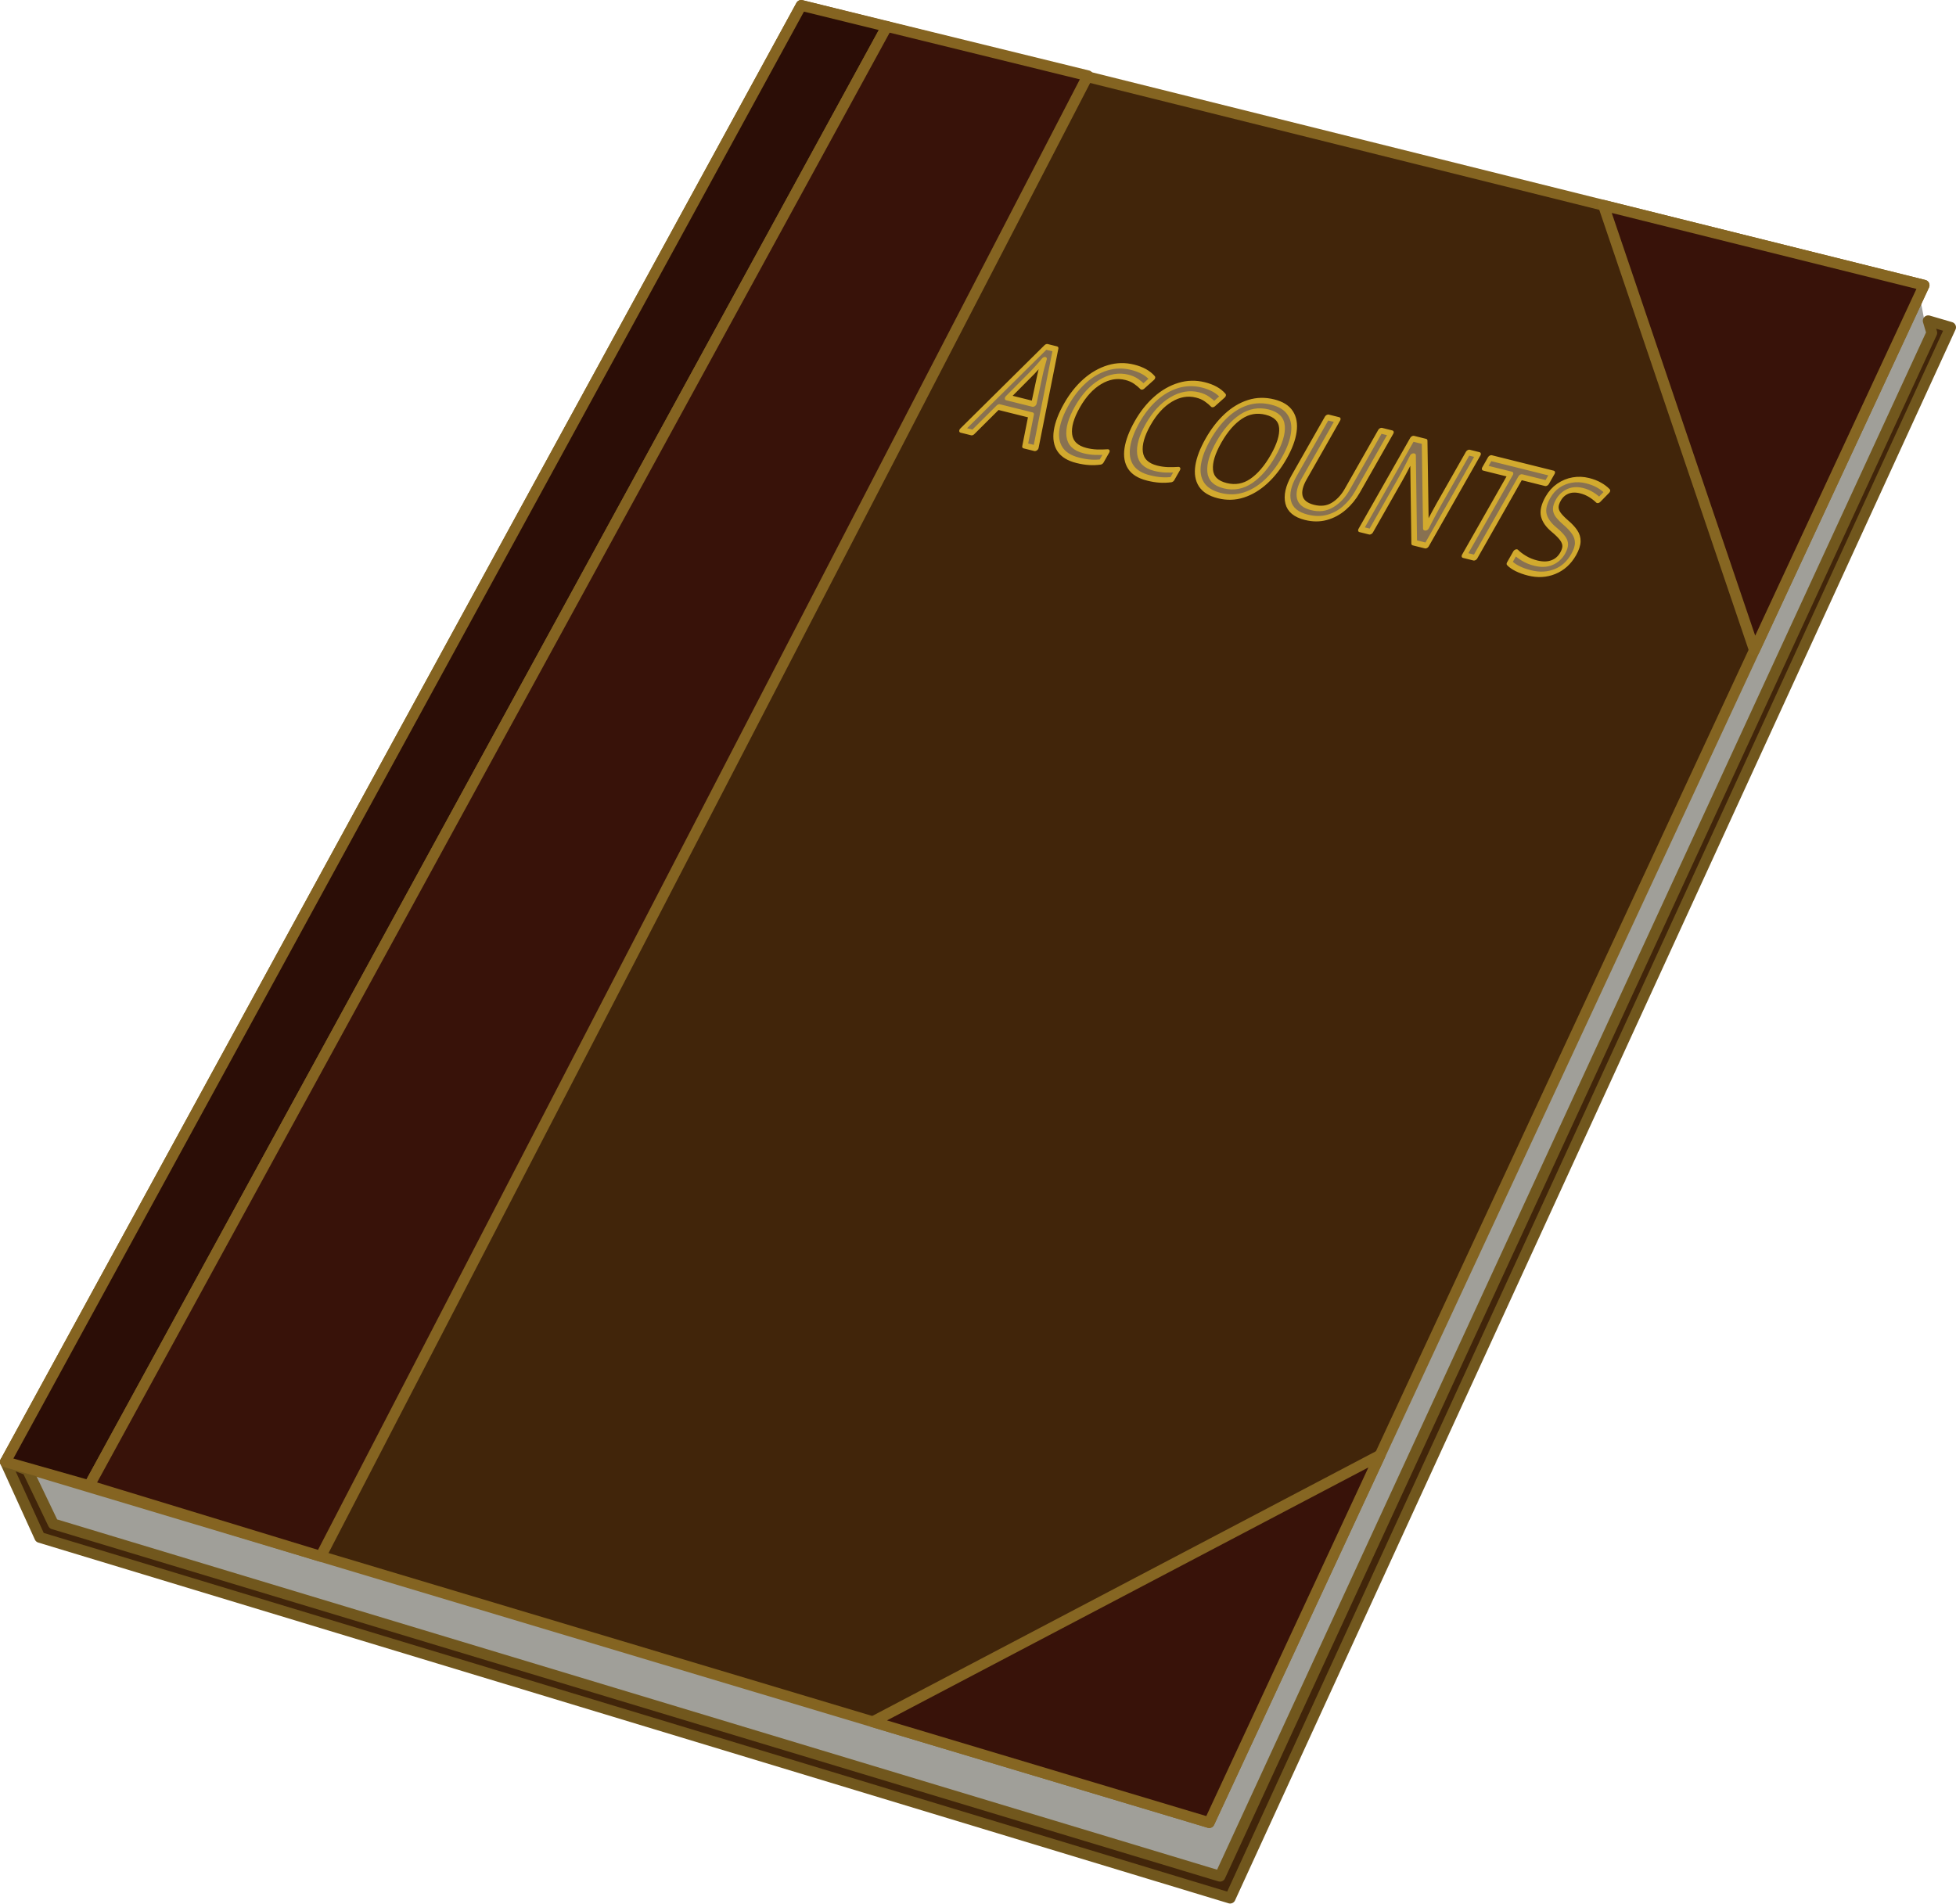
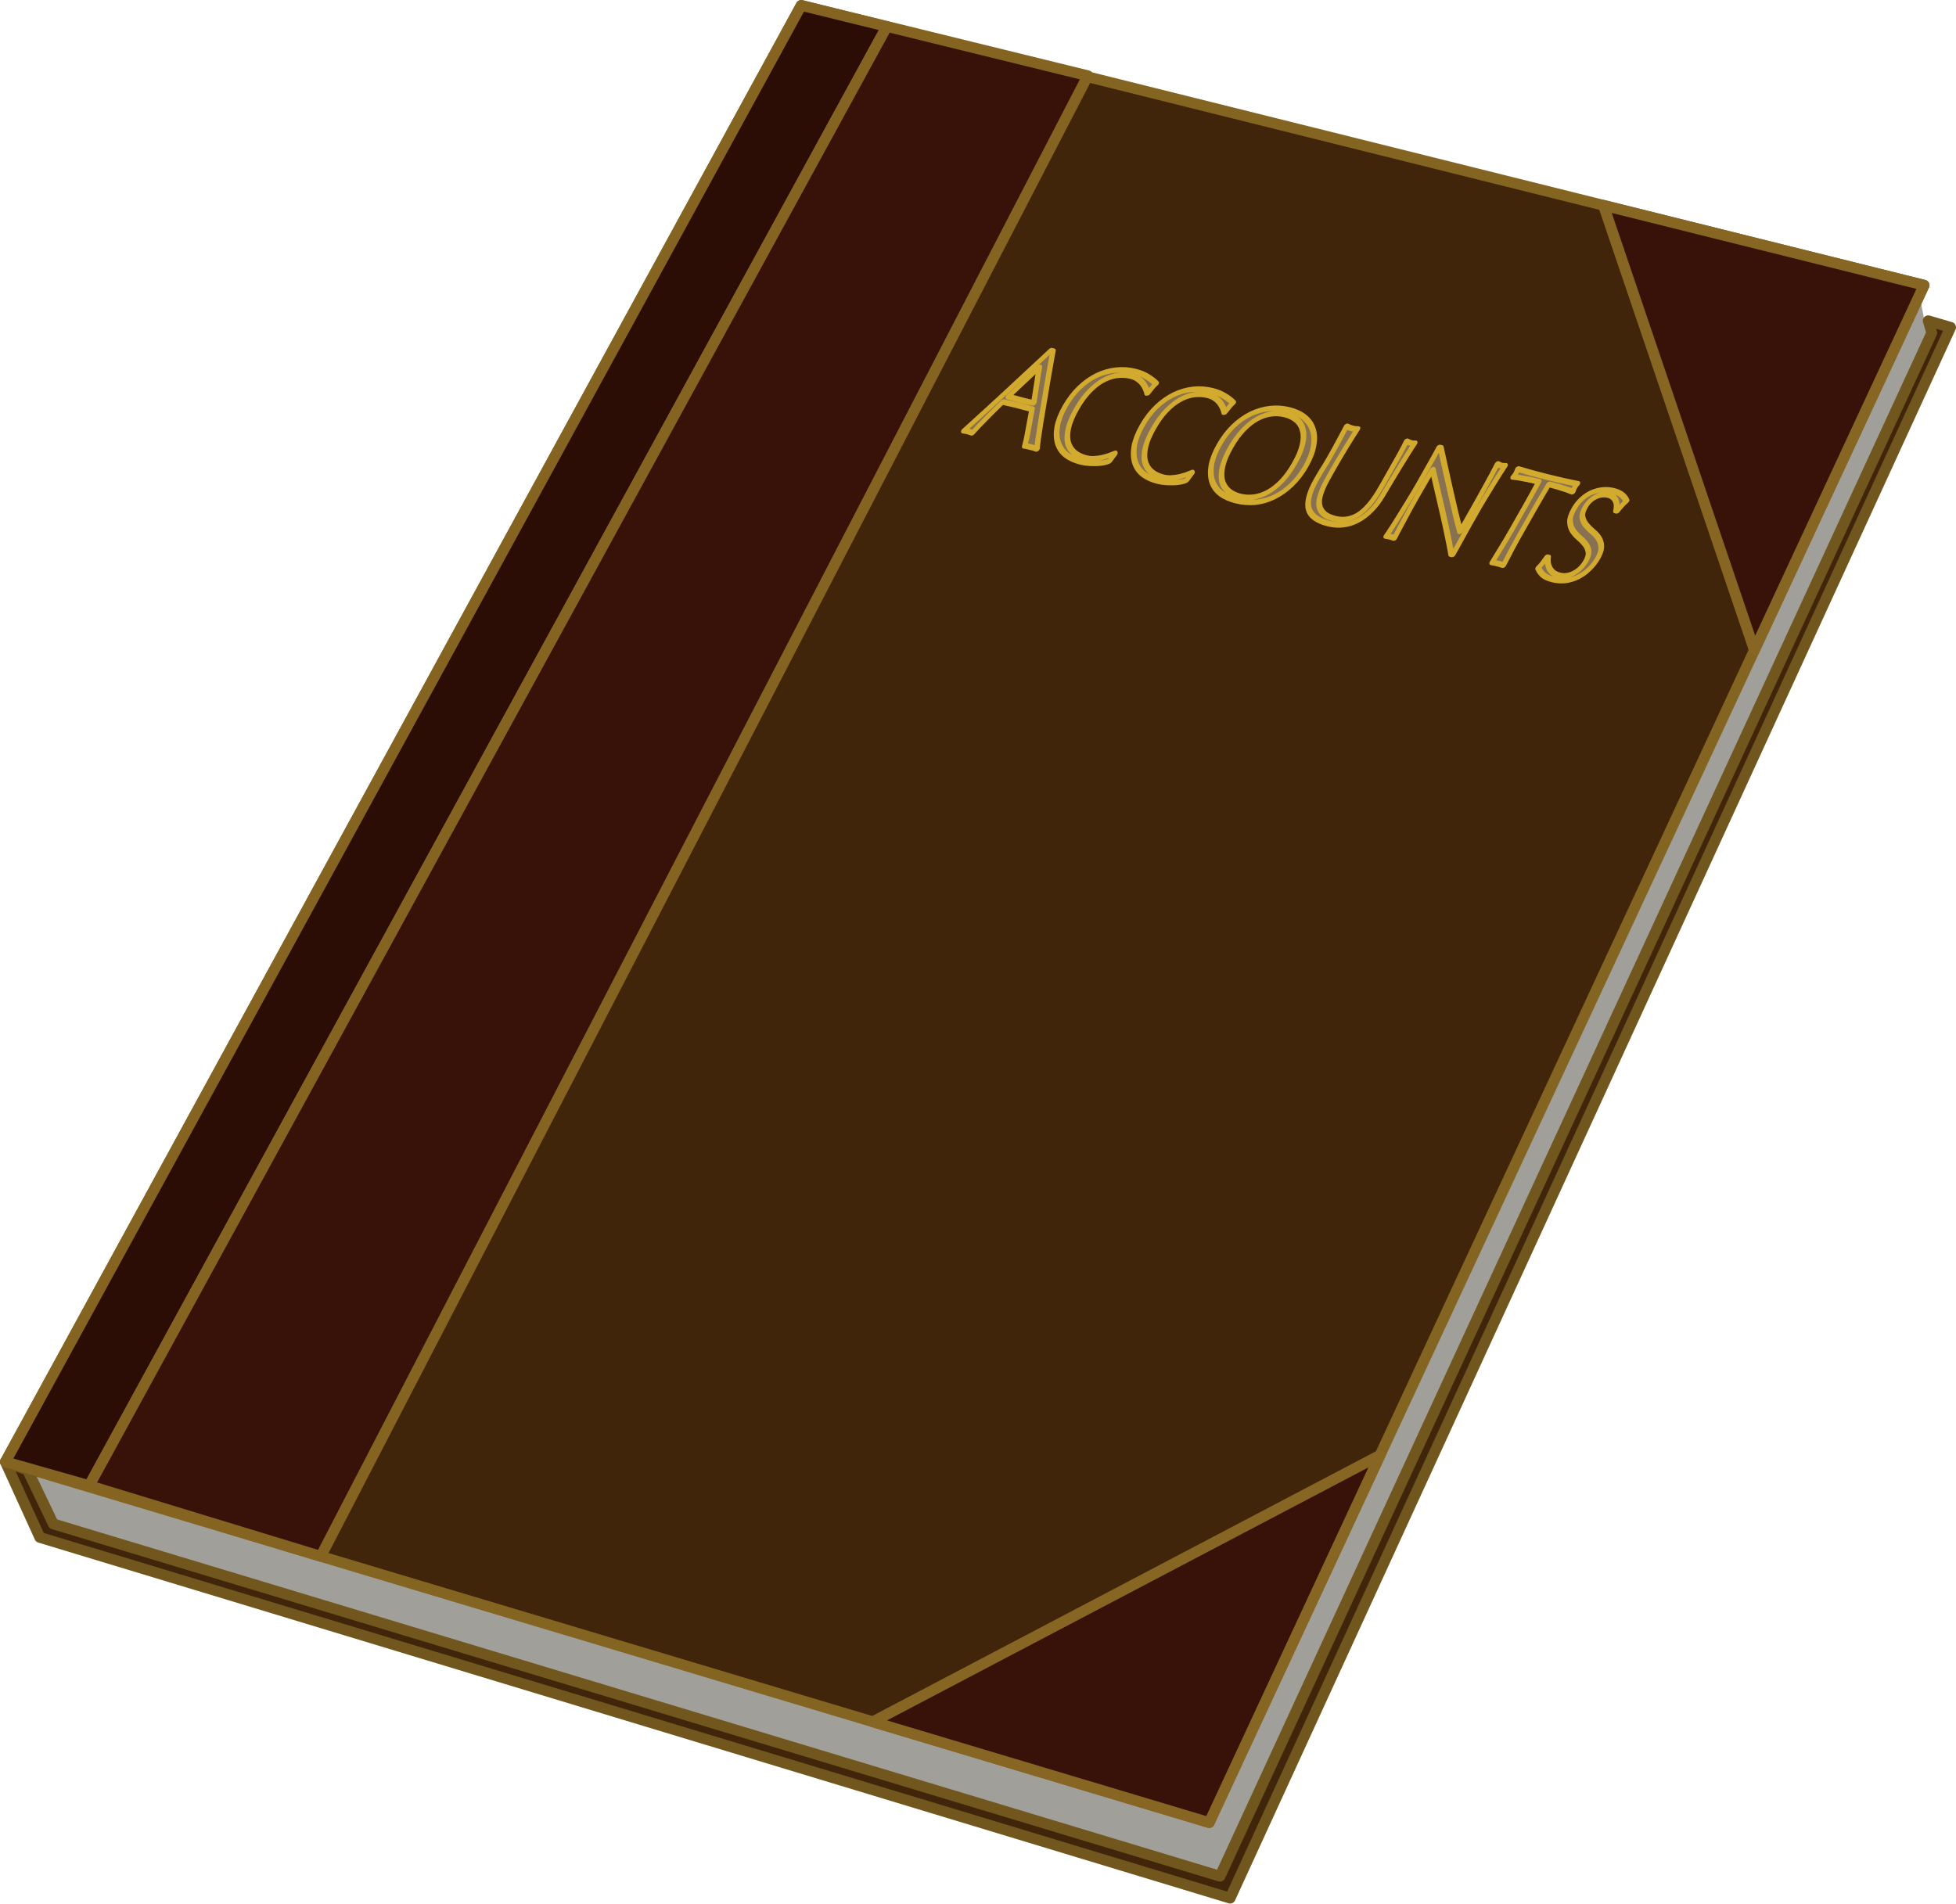
<svg xmlns="http://www.w3.org/2000/svg" width="724.286" height="704.99" viewBox="0 0 724.286 704.99" version="1.1" id="svg1">
-   <defs id="defs1">
-     <linearGradient id="swatch151">
-       <stop style="stop-color:#210c00;stop-opacity:1;" offset="0" id="stop151" />
-     </linearGradient>
-     <rect x="750.427" y="258.401" width="469.485" height="207.273" id="rect94" />
-   </defs>
+   <defs id="defs1" />
  <g id="layer1" transform="translate(-601.0891,-311.3526)" style="display:inline">
    <path style="fill:#a09f99;fill-opacity:1;stroke:none;stroke-width:3;stroke-linejoin:bevel;stroke-opacity:1" d="m 611.259,855.781 9.565,19.964 432.026,130.482 262.456,-567.619 -3.746,-19.619 -262.71,567.376 z" id="path2" />
    <path style="fill:#41250a;fill-opacity:1;stroke:#846421;stroke-width:4;stroke-linejoin:round;stroke-dasharray:none;stroke-opacity:1" d="M 603.089,852.761 897.766,313.353 1313.56,416.989 1048.85,986.365 Z" id="path89" />
    <path style="fill:#381209;fill-opacity:1;stroke:#866622;stroke-width:4;stroke-linejoin:round;stroke-dasharray:none;stroke-opacity:1" d="m 1194.829,387.395 55.896,164.751 62.836,-135.157 z" id="path90" />
    <path style="fill:#381209;fill-opacity:1;stroke:#866622;stroke-width:4;stroke-linejoin:round;stroke-dasharray:none;stroke-opacity:1" d="m 924.273,949.027 187.836,-98.728 -63.259,136.067 z" id="path91" />
    <path style="fill:#41250a;fill-opacity:1;stroke:#71571d;stroke-width:4;stroke-linejoin:round;stroke-dasharray:none;stroke-opacity:1" d="m 620.824,875.745 -9.565,-19.964 -8.17,-3.019 12.74,27.978 440.767,133.604 266.779,-581.764 -8.29,-2.428 1.324,4.47 -263.559,571.606 z" id="path94" />
    <path style="fill:#2b0d06;fill-opacity:1;stroke:#856421;stroke-width:4;stroke-linejoin:round;stroke-dasharray:none;stroke-opacity:1" d="M 634.109,861.586 929.499,321.142 897.766,313.353 603.089,852.761 Z" id="path92" />
    <path style="fill:#381209;fill-opacity:1;stroke:#856421;stroke-width:4;stroke-linejoin:round;stroke-dasharray:none;stroke-opacity:1" d="m 1003.896,339.403 -74.397,-18.261 -295.39,540.444 85.746,26.172 z" id="path93" />
-     <text xml:space="preserve" transform="matrix(0.8914006,0.2222501,-0.5583514,0.9826181,346.591,13.79262)" id="text94" style="font-style:normal;font-variant:normal;font-weight:normal;font-stretch:normal;font-size:48px;line-height:0px;font-family:Optima;-inkscape-font-specification:'Optima, Normal';font-variant-ligatures:normal;font-variant-caps:normal;font-variant-numeric:normal;font-variant-east-asian:normal;text-align:center;white-space:pre;shape-inside:url(#rect94);display:inline;fill:#887151;fill-opacity:1;stroke:#d2aa2e;stroke-width:2;stroke-linejoin:round;stroke-dasharray:none;stroke-opacity:1">
-       <tspan x="855.186" y="271.469" id="tspan1">ACCOUNTS</tspan>
-     </text>
+     <path d="m 865.122,256.637 q 1.248,0 2.592,0.048 1.344,0.048 2.592,0.048 1.344,0 2.688,0 1.344,-0.048 2.688,-0.096 l -5.328,-12.192 z m 21.264,14.928 q -0.672,-0.096 -1.296,-0.096 -0.576,0 -1.248,0 -0.672,0 -1.296,0 -0.576,0 -1.248,0.096 -0.336,-1.104 -0.912,-2.64 -0.576,-1.584 -1.296,-3.264 -0.672,-1.728 -1.392,-3.456 -0.72,-1.776 -1.344,-3.36 -1.536,-0.048 -3.12,-0.048 -1.584,-0.048 -3.168,-0.048 -1.488,0 -2.928,0.048 -1.44,0 -2.928,0.048 -1.536,3.744 -2.784,7.152 -1.248,3.36 -1.872,5.568 -0.816,-0.096 -1.776,-0.096 -0.96,0 -1.776,0.096 3.888,-8.4 7.584,-16.704 3.696,-8.304 7.44,-16.896 h 0.912 q 1.152,2.784 2.496,6.048 1.344,3.216 2.736,6.528 1.392,3.312 2.784,6.576 1.392,3.264 2.592,6.096 1.248,2.784 2.208,4.992 1.008,2.208 1.632,3.36 z m 28.896,-1.968 q -0.432,0.384 -1.392,0.864 -0.912,0.432 -2.256,0.816 -1.296,0.336 -2.928,0.624 -1.632,0.288 -3.408,0.288 -3.792,0 -7.008,-1.056 -3.216,-1.104 -5.568,-3.312 -2.304,-2.208 -3.648,-5.376 -1.296,-3.216 -1.296,-7.296 0,-4.08 1.296,-7.248 1.344,-3.216 3.696,-5.424 2.4,-2.208 5.712,-3.36 3.312,-1.152 7.296,-1.152 3.168,0 5.76,0.672 2.64,0.624 4.656,1.536 -0.384,0.672 -0.624,1.824 -0.24,1.152 -0.384,1.92 l -0.288,0.096 q -0.48,-0.576 -1.344,-1.296 -0.864,-0.72 -2.016,-1.392 -1.152,-0.672 -2.592,-1.104 -1.44,-0.48 -3.168,-0.48 -2.832,0 -5.28,0.912 -2.4,0.912 -4.224,2.832 -1.776,1.872 -2.784,4.8 -1.008,2.88 -1.008,6.864 0,3.984 1.008,6.912 1.008,2.88 2.784,4.8 1.824,1.872 4.224,2.784 2.448,0.912 5.28,0.912 1.728,0 3.168,-0.432 1.488,-0.432 2.688,-1.008 1.248,-0.624 2.208,-1.296 1.008,-0.72 1.68,-1.248 l 0.192,0.192 z m 32.016,0 q -0.432,0.384 -1.392,0.864 -0.912,0.432 -2.256,0.816 -1.296,0.336 -2.928,0.624 -1.632,0.288 -3.408,0.288 -3.792,0 -7.008,-1.056 -3.216,-1.104 -5.568,-3.312 -2.304,-2.208 -3.648,-5.376 -1.296,-3.216 -1.296,-7.296 0,-4.08 1.296,-7.248 1.344,-3.216 3.696,-5.424 2.4,-2.208 5.712,-3.36 3.312,-1.152 7.296,-1.152 3.168,0 5.76,0.672 2.64,0.624 4.656,1.536 -0.384,0.672 -0.624,1.824 -0.24,1.152 -0.384,1.92 l -0.288,0.096 q -0.48,-0.576 -1.344,-1.296 -0.864,-0.72 -2.016,-1.392 -1.152,-0.672 -2.592,-1.104 -1.44,-0.48 -3.168,-0.48 -2.832,0 -5.28,0.912 -2.4,0.912 -4.224,2.832 -1.776,1.872 -2.784,4.8 -1.008,2.88 -1.008,6.864 0,3.984 1.008,6.912 1.008,2.88 2.784,4.8 1.824,1.872 4.224,2.784 2.448,0.912 5.28,0.912 1.728,0 3.168,-0.432 1.488,-0.432 2.688,-1.008 1.248,-0.624 2.208,-1.296 1.008,-0.72 1.68,-1.248 l 0.192,0.192 z m 4.512,-14.448 q 0,-4.08 1.296,-7.248 1.344,-3.216 3.696,-5.424 2.4,-2.208 5.712,-3.36 3.312,-1.152 7.248,-1.152 3.984,0 7.296,1.152 3.312,1.152 5.664,3.36 2.4,2.208 3.696,5.424 1.344,3.168 1.344,7.248 0,4.08 -1.344,7.296 -1.296,3.168 -3.696,5.376 -2.352,2.208 -5.664,3.312 -3.312,1.056 -7.296,1.056 -3.936,0 -7.248,-1.056 -3.312,-1.104 -5.712,-3.312 -2.352,-2.208 -3.696,-5.376 -1.296,-3.216 -1.296,-7.296 z m 31.248,0 q 0,-3.984 -1.008,-6.864 -1.008,-2.928 -2.832,-4.8 -1.776,-1.92 -4.224,-2.832 -2.4,-0.912 -5.232,-0.912 -2.784,0 -5.232,0.912 -2.4,0.912 -4.224,2.832 -1.776,1.872 -2.784,4.8 -1.008,2.88 -1.008,6.864 0,3.984 1.008,6.912 1.008,2.88 2.784,4.8 1.824,1.872 4.224,2.784 2.448,0.912 5.232,0.912 2.832,0 5.232,-0.912 2.448,-0.912 4.224,-2.784 1.824,-1.92 2.832,-4.8 1.008,-2.928 1.008,-6.912 z m 36.432,-0.96 q 0,-6.816 -0.048,-10.512 -0.048,-3.696 -0.24,-5.088 0.528,0.096 1.008,0.192 0.48,0.048 0.96,0.048 0.624,0 1.44,-0.24 -0.144,1.68 -0.288,4.032 -0.144,2.304 -0.24,4.992 -0.096,2.64 -0.192,5.472 -0.096,2.784 -0.144,5.424 -0.048,3.216 -1.008,5.76 -0.912,2.544 -2.64,4.32 -1.728,1.776 -4.272,2.688 -2.496,0.912 -5.76,0.912 -7.2,0 -10.464,-3.264 -3.264,-3.264 -3.264,-10.32 0,-2.256 0.096,-3.984 0.144,-1.776 0.144,-3.6 0,-4.032 -0.096,-7.152 -0.096,-3.12 -0.192,-5.28 0.576,0.096 1.248,0.192 0.672,0.048 1.248,0.048 0.528,0 1.008,-0.048 0.528,-0.096 1.056,-0.192 -0.096,1.056 -0.192,2.784 -0.096,1.68 -0.192,3.84 -0.096,2.16 -0.144,4.656 -0.048,2.496 -0.048,5.184 0,1.632 0.048,3.408 0.048,1.728 0.336,3.408 0.288,1.632 0.912,3.168 0.672,1.488 1.872,2.64 1.2,1.104 3.024,1.776 1.824,0.624 4.512,0.624 2.64,0 4.416,-0.768 1.824,-0.768 2.976,-2.016 1.152,-1.248 1.776,-2.88 0.672,-1.632 0.96,-3.408 0.288,-1.776 0.336,-3.552 0.048,-1.776 0.048,-3.264 z m 39.36,18 q -5.52,-6.384 -11.76,-13.056 -6.24,-6.72 -12.48,-13.344 -0.048,1.344 -0.096,3.6 -0.048,2.256 -0.048,6.144 0,1.008 0,2.496 0.048,1.488 0.048,3.12 0.048,1.632 0.096,3.312 0.048,1.68 0.096,3.12 0.048,1.44 0.096,2.544 0.048,1.056 0.096,1.44 -0.768,-0.096 -1.68,-0.096 -0.96,0 -1.776,0.096 0.096,-0.48 0.192,-1.776 0.144,-1.296 0.24,-3.072 0.096,-1.824 0.192,-3.936 0.144,-2.112 0.192,-4.224 0.096,-2.112 0.144,-4.128 0.048,-2.016 0.048,-3.6 0,-4.608 -0.048,-7.92 0,-3.312 -0.096,-4.944 h 0.768 q 2.928,3.168 6.24,6.816 3.36,3.6 6.624,7.152 3.312,3.504 6.24,6.672 2.976,3.12 5.184,5.328 v -6.528 q 0,-5.04 -0.096,-9.792 -0.048,-4.8 -0.288,-9.024 0.96,0.24 1.632,0.24 0.576,0 1.536,-0.24 -0.096,1.056 -0.24,3.168 -0.096,2.112 -0.24,4.512 -0.096,2.4 -0.192,4.704 -0.096,2.304 -0.096,3.696 0,1.2 0,2.88 0,1.632 0,3.408 0.048,1.776 0.048,3.6 0.048,1.776 0.048,3.36 0.048,1.536 0.048,2.688 0,1.056 0,1.584 z m 16.992,-21.168 q 0,-4.992 -0.144,-9.936 -1.248,0 -2.64,0.048 -1.344,0 -2.736,0.096 -1.344,0.048 -2.64,0.144 -1.248,0.096 -2.256,0.24 0.24,-0.864 0.24,-1.536 0,-0.528 -0.24,-1.488 3.168,0.096 6.192,0.192 3.024,0.048 6.192,0.048 3.168,0 6.192,-0.048 3.024,-0.096 6.192,-0.192 -0.24,0.96 -0.24,1.536 0,0.624 0.24,1.488 -1.008,-0.144 -2.304,-0.24 -1.248,-0.096 -2.64,-0.144 -1.344,-0.096 -2.736,-0.096 -1.344,-0.048 -2.592,-0.048 -0.144,4.944 -0.144,9.936 v 8.256 q 0,3.168 0.096,6.24 0.144,3.072 0.288,6.048 -1.104,-0.096 -2.352,-0.096 -1.248,0 -2.352,0.096 0.144,-2.976 0.24,-6.048 0.144,-3.072 0.144,-6.24 z m 18.96,14.304 q 0.384,0.864 1.008,1.776 0.672,0.864 1.584,1.584 0.96,0.72 2.208,1.2 1.248,0.432 2.784,0.432 1.584,0 2.832,-0.528 1.296,-0.576 2.16,-1.488 0.912,-0.96 1.392,-2.208 0.48,-1.296 0.48,-2.736 0,-2.208 -1.152,-3.504 -1.104,-1.296 -2.784,-2.16 -1.68,-0.864 -3.648,-1.584 -1.92,-0.72 -3.6,-1.776 -1.68,-1.104 -2.832,-2.784 -1.104,-1.68 -1.104,-4.512 0,-2.016 0.72,-3.648 0.72,-1.68 2.064,-2.88 1.392,-1.2 3.312,-1.872 1.92,-0.672 4.32,-0.672 2.304,0 3.984,0.576 1.68,0.528 3.12,1.68 -0.432,0.816 -0.72,1.728 -0.288,0.912 -0.576,2.304 h -0.576 q -0.24,-0.672 -0.672,-1.44 -0.384,-0.816 -1.104,-1.488 -0.672,-0.672 -1.632,-1.104 -0.96,-0.48 -2.304,-0.48 -1.344,0 -2.496,0.432 -1.104,0.432 -1.968,1.248 -0.816,0.768 -1.296,1.872 -0.432,1.104 -0.432,2.4 0,2.256 1.104,3.552 1.152,1.296 2.832,2.208 1.68,0.864 3.6,1.584 1.968,0.672 3.648,1.68 1.68,1.008 2.784,2.592 1.152,1.584 1.152,4.224 0,2.208 -0.816,4.176 -0.768,1.968 -2.304,3.456 -1.488,1.44 -3.696,2.256 -2.16,0.768 -4.944,0.768 -2.976,0 -4.848,-0.768 -1.824,-0.816 -3.072,-1.824 0.432,-1.104 0.576,-1.968 0.192,-0.912 0.336,-2.304 z" id="text1638" style="font-size:48px;line-height:0px;font-family:Optima;-inkscape-font-specification:'Optima, Normal';text-align:center;white-space:pre;fill:#887151;stroke:#d2aa2e;stroke-width:2;stroke-linejoin:round" transform="matrix(0.8914006,0.2222501,-0.5583514,0.9826181,346.591,13.79262)" aria-label="ACCOUNTS" />
  </g>
</svg>
